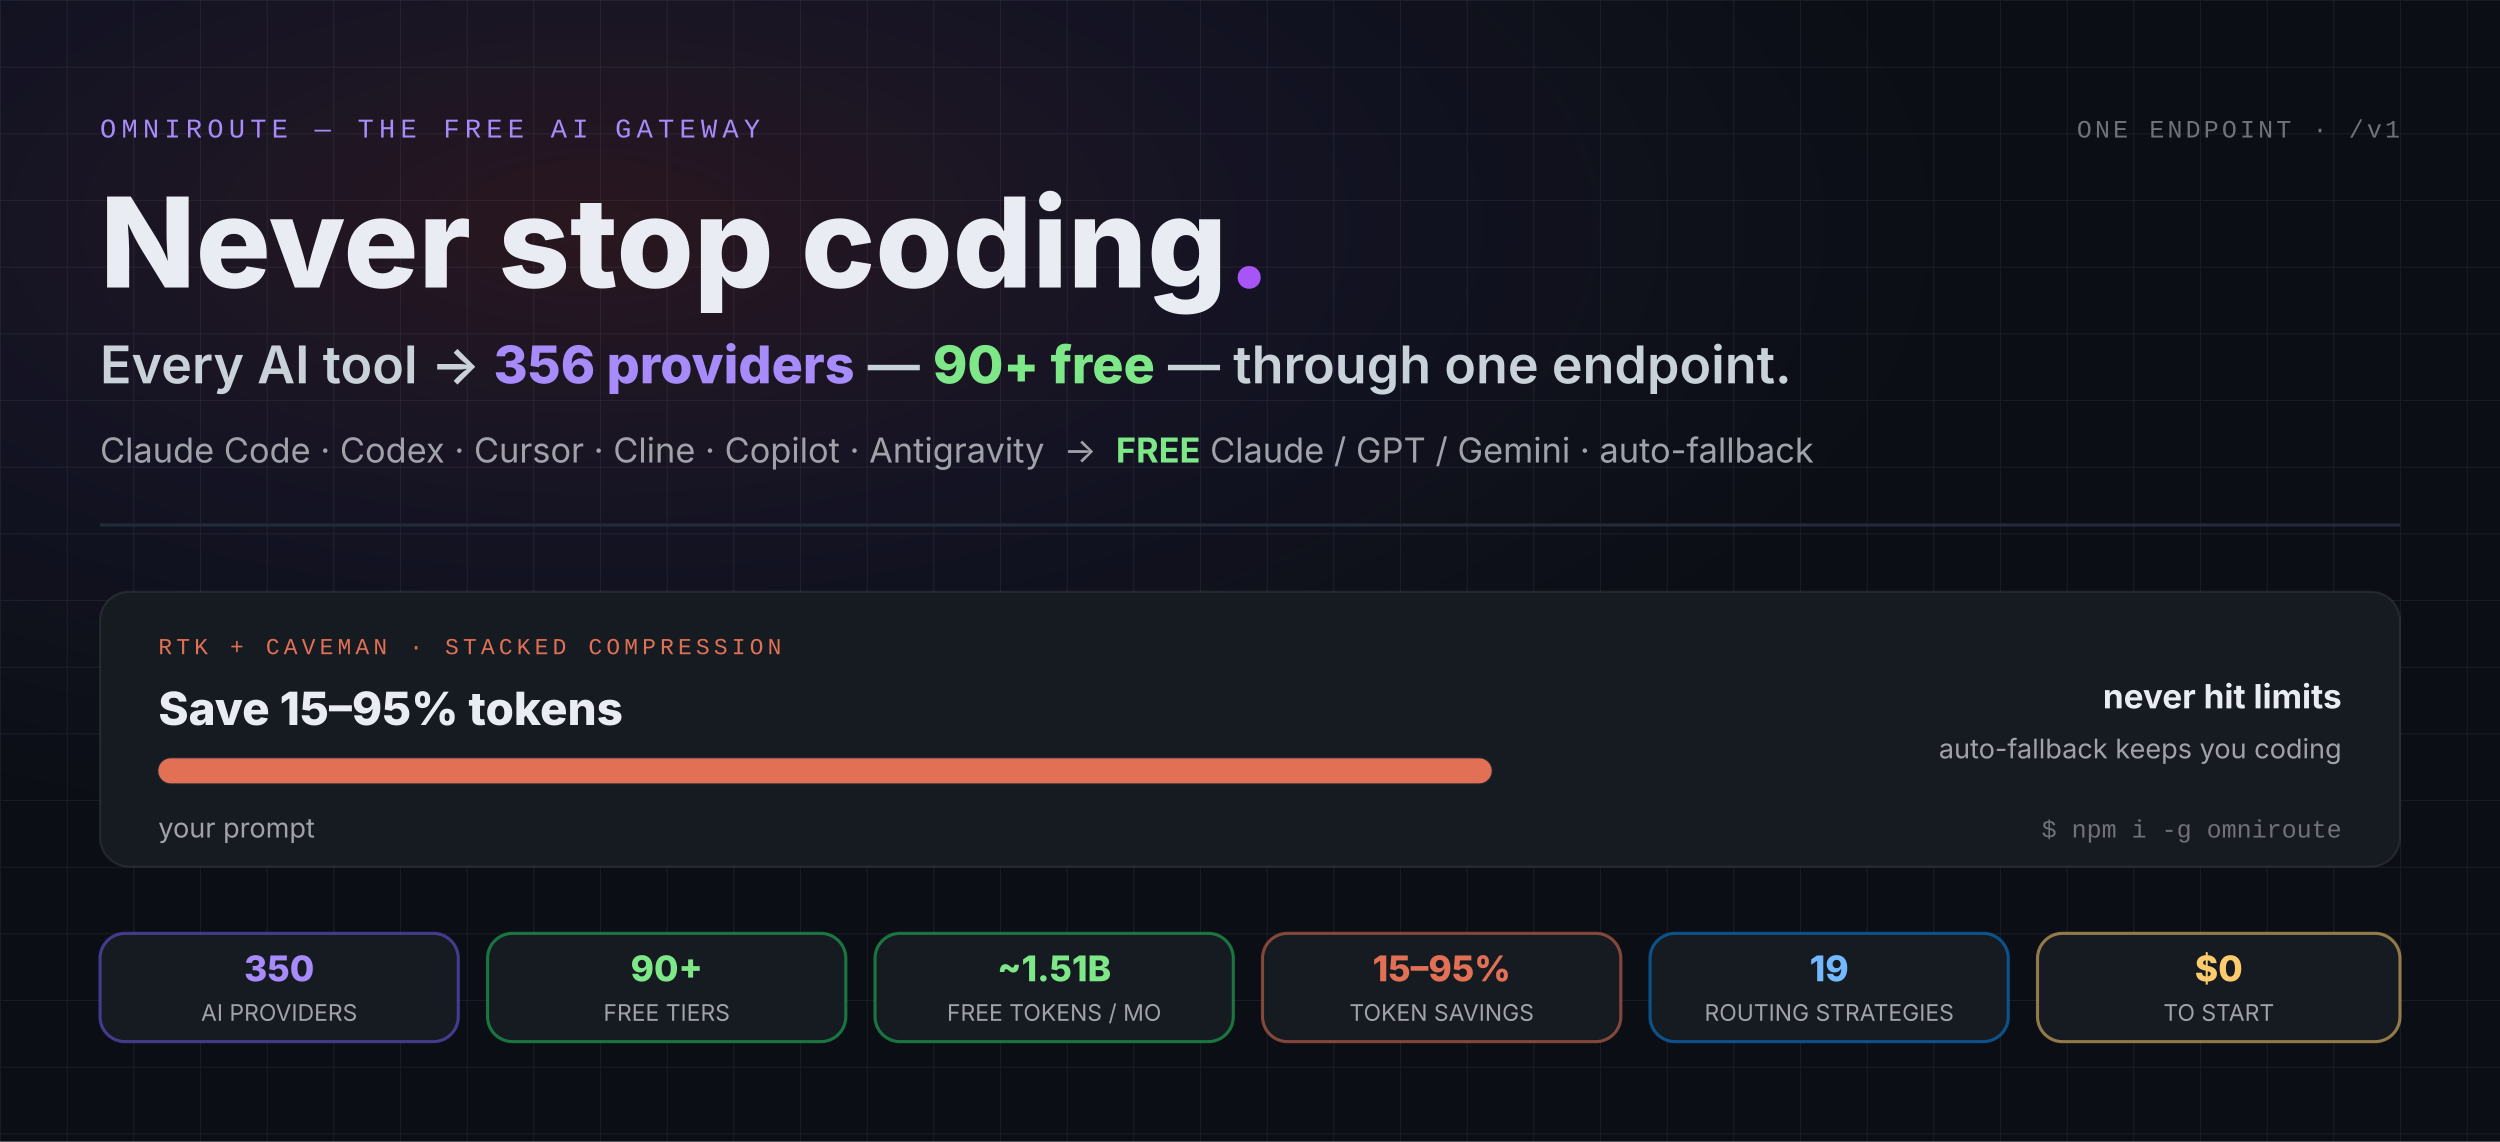
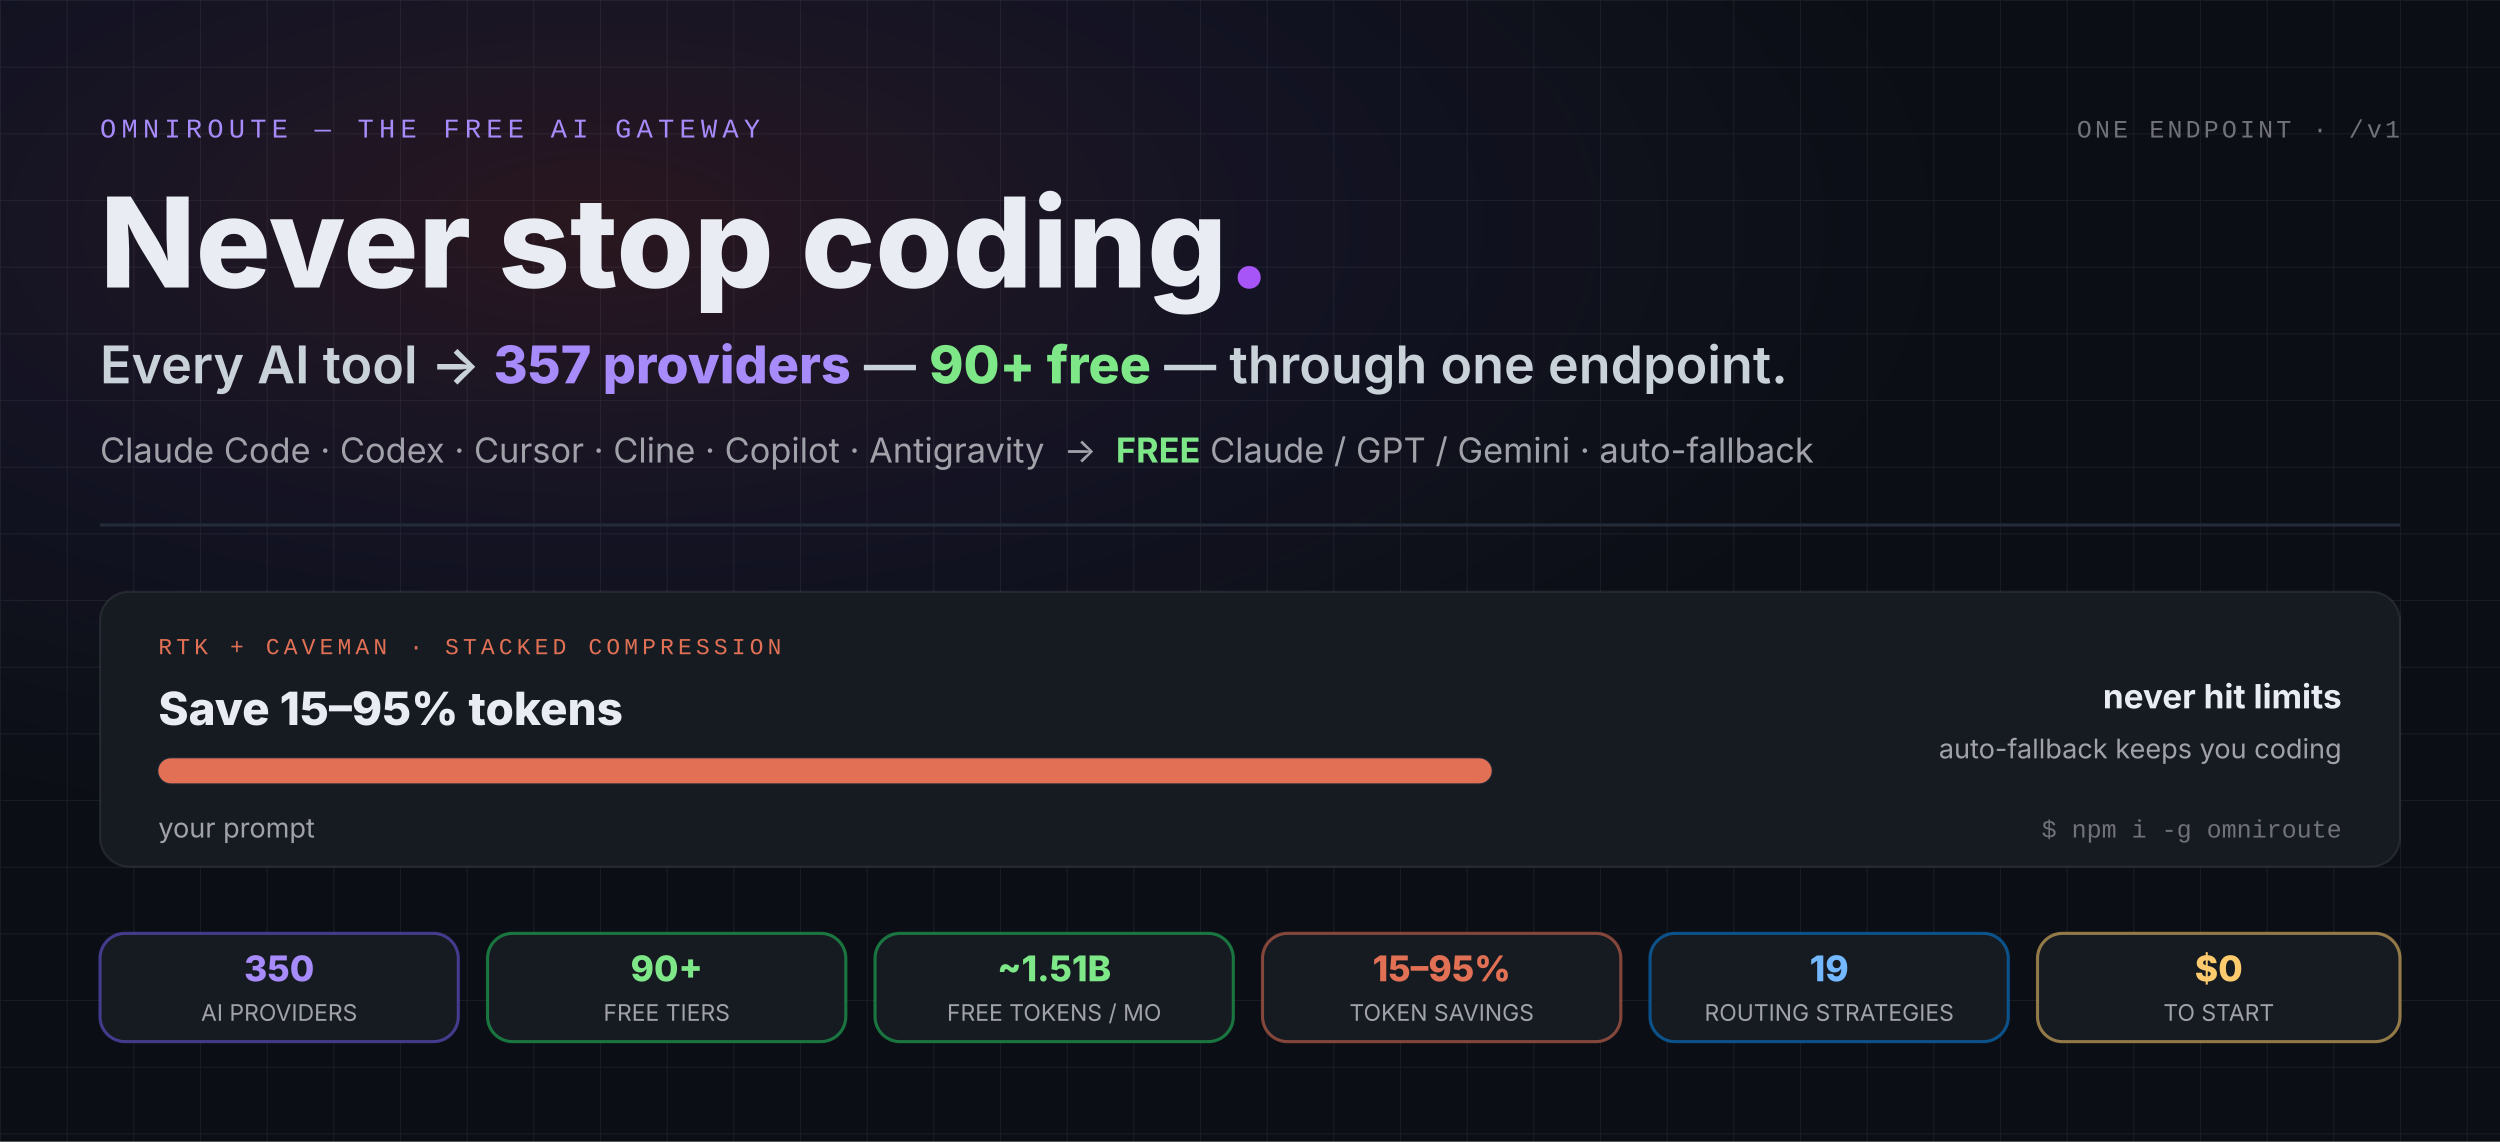
- <svg xmlns="http://www.w3.org/2000/svg" viewBox="0 0 1200 548" role="img" aria-label="OmniRoute hero: Never stop coding. Every AI tool to 356 providers — 90+ free — through one endpoint. Claude Code, Codex, Cursor, Cline, Copilot and Antigravity into free Claude, GPT and Gemini with auto-fallback. RTK + Caveman stacked compression saves 15 to 95 percent of tokens — about 89 percent average on tool-heavy sessions — so you never hit limits. Stats: 356 AI providers, 90+ free tiers, about 1.51B free tokens per month, 15 to 95 percent token savings, 19 routing strategies, zero dollars to start.">
+ <svg xmlns="http://www.w3.org/2000/svg" viewBox="0 0 1200 548" role="img" aria-label="OmniRoute hero: Never stop coding. Every AI tool to 357 providers — 90+ free — through one endpoint. Claude Code, Codex, Cursor, Cline, Copilot and Antigravity into free Claude, GPT and Gemini with auto-fallback. RTK + Caveman stacked compression saves 15 to 95 percent of tokens — about 89 percent average on tool-heavy sessions — so you never hit limits. Stats: 357 AI providers, 90+ free tiers, about 1.51B free tokens per month, 15 to 95 percent token savings, 19 routing strategies, zero dollars to start.">
  <defs>
    <pattern id="gridPaperH" width="32" height="32" patternUnits="userSpaceOnUse">
      <path d="M 32 0 L 0 0 0 32" fill="none" stroke="#ffffff" stroke-opacity="0.06" stroke-width="1" />
    </pattern>
    <radialGradient id="bgGlowH" cx="24%" cy="20%" r="55%">
      <stop offset="0%" stop-color="#e54d5e" stop-opacity="0.14" />
      <stop offset="55%" stop-color="#8b5cf6" stop-opacity="0.06" />
      <stop offset="100%" stop-color="#6366f1" stop-opacity="0" />
    </radialGradient>
    <linearGradient id="gradBrandH" x1="0" y1="0" x2="1" y2="1">
      <stop offset="0%" stop-color="#e54d5e" />
      <stop offset="100%" stop-color="#a855f7" />
    </linearGradient>
    <path id="dividerPathH" d="M 48,252 L 1152,252" />
  </defs>
  <rect width="1200" height="548" fill="#0b0e14" />
  <rect width="1200" height="548" fill="url(#gridPaperH)" />
  <rect width="1200" height="548" fill="url(#bgGlowH)" />
  <text x="48" y="66" font-family="Consolas, 'Courier New', monospace" font-size="13" letter-spacing="2.5" fill="#a78bfa">OMNIROUTE — THE FREE AI GATEWAY</text>
  <text x="1152" y="66" text-anchor="end" font-family="Consolas, 'Courier New', monospace" font-size="12" letter-spacing="1.5" fill="#71717a">ONE ENDPOINT · /v1</text>
  <text x="48" y="138" font-family="Inter, 'Segoe UI', Arial, Helvetica, system-ui, sans-serif" font-size="60" font-weight="800" fill="#e9edf3">Never stop coding<tspan fill="#a855f7">.</tspan>
  </text>
-   <text x="48" y="184" font-family="Inter, 'Segoe UI', Arial, Helvetica, system-ui, sans-serif" font-size="25" font-weight="600" fill="#c9d1d9">Every AI tool → <tspan fill="#a78bfa" font-weight="800">356 providers</tspan> — <tspan fill="#7ee787" font-weight="800">90+ free</tspan> — through one endpoint.</text>
+   <text x="48" y="184" font-family="Inter, 'Segoe UI', Arial, Helvetica, system-ui, sans-serif" font-size="25" font-weight="600" fill="#c9d1d9">Every AI tool → <tspan fill="#a78bfa" font-weight="800">357 providers</tspan> — <tspan fill="#7ee787" font-weight="800">90+ free</tspan> — through one endpoint.</text>
  <text x="48" y="222" font-family="Inter, 'Segoe UI', Arial, Helvetica, system-ui, sans-serif" font-size="16.5" fill="#a1a1aa">Claude Code · Codex · Cursor · Cline · Copilot · Antigravity  →  <tspan fill="#7ee787" font-weight="700">FREE</tspan> Claude / GPT / Gemini · auto-fallback</text>
  <line x1="48" y1="252" x2="1152" y2="252" stroke="#232b38" stroke-width="1.5" />
  <circle r="4" fill="url(#gradBrandH)" opacity="0">
    <animateMotion dur="6s" repeatCount="indefinite" keyPoints="0;1" keyTimes="0;1" calcMode="linear">
      <mpath href="#dividerPathH" />
    </animateMotion>
    <animate attributeName="opacity" values="0;0.9;0.9;0" keyTimes="0;0.08;0.6;0.75" dur="6s" repeatCount="indefinite" />
  </circle>
  <g>
    <rect x="48" y="284" width="1104" height="132" rx="14" fill="#161b22" stroke="#ffffff" stroke-opacity="0.08" stroke-width="1" />
    <text x="76" y="314" font-family="Consolas, 'Courier New', monospace" font-size="11" letter-spacing="2" fill="#e17055">RTK + CAVEMAN · STACKED COMPRESSION</text>
    <text x="76" y="348" font-family="Inter, 'Segoe UI', Arial, Helvetica, system-ui, sans-serif" font-size="22" font-weight="800" fill="#e9edf3">Save 15–95% tokens</text>
    <rect x="76" y="364" width="640" height="12" rx="6" fill="#0b0e14" stroke="#232b38" stroke-width="1" />
    <rect x="76" y="364" width="640" height="12" rx="6" fill="#e17055">
      <animate attributeName="width" values="640;640;70;70;640" keyTimes="0;0.12;0.5;0.88;1" dur="8s" repeatCount="indefinite" calcMode="spline" keySplines="0.4 0 0.2 1;0.4 0 0.2 1;0.4 0 0.2 1;0.4 0 0.2 1" />
    </rect>
    <text x="76" y="402" font-family="Inter, 'Segoe UI', Arial, Helvetica, system-ui, sans-serif" font-size="13" fill="#a1a1aa">your prompt
      <animate attributeName="opacity" values="1;1;0;0;1" keyTimes="0;0.12;0.35;0.88;1" dur="8s" repeatCount="indefinite" calcMode="discrete" />
    </text>
    <text x="76" y="402" font-family="Inter, 'Segoe UI', Arial, Helvetica, system-ui, sans-serif" font-size="13" font-weight="700" fill="#e17055" opacity="0">−89% avg on tool-heavy sessions
      <animate attributeName="opacity" values="0;0;1;1;0" keyTimes="0;0.35;0.36;0.88;1" dur="8s" repeatCount="indefinite" calcMode="discrete" />
    </text>
    <text x="1124" y="340" text-anchor="end" font-family="Inter, 'Segoe UI', Arial, Helvetica, system-ui, sans-serif" font-size="16" font-weight="700" fill="#e9edf3">never hit limits</text>
    <text x="1124" y="364" text-anchor="end" font-family="Inter, 'Segoe UI', Arial, Helvetica, system-ui, sans-serif" font-size="13" fill="#a1a1aa">auto-fallback keeps you coding</text>
    <text x="1124" y="402" text-anchor="end" font-family="Consolas, 'Courier New', monospace" font-size="12" fill="#71717a">$ npm i -g omniroute</text>
  </g>
  <g font-family="Inter, 'Segoe UI', Arial, Helvetica, system-ui, sans-serif" text-anchor="middle">
    <rect x="48" y="448" width="172" height="52" rx="12" fill="#161b22" stroke="#6c5ce7" stroke-opacity="0.55" stroke-width="1.5" />
    <text x="134" y="471" font-size="17" font-weight="800" fill="#a78bfa">350</text>
    <text x="134" y="490" font-size="11" fill="#a1a1aa">AI PROVIDERS</text>
    <rect x="234" y="448" width="172" height="52" rx="12" fill="#161b22" stroke="#22c55e" stroke-opacity="0.55" stroke-width="1.5" />
    <text x="320" y="471" font-size="17" font-weight="800" fill="#7ee787">90+</text>
    <text x="320" y="490" font-size="11" fill="#a1a1aa">FREE TIERS</text>
    <rect x="420" y="448" width="172" height="52" rx="12" fill="#161b22" stroke="#22c55e" stroke-opacity="0.55" stroke-width="1.5" />
    <text x="506" y="471" font-size="17" font-weight="800" fill="#7ee787">~1.51B</text>
    <text x="506" y="490" font-size="11" fill="#a1a1aa">FREE TOKENS / MO</text>
    <rect x="606" y="448" width="172" height="52" rx="12" fill="#161b22" stroke="#e17055" stroke-opacity="0.55" stroke-width="1.5" />
    <text x="692" y="471" font-size="17" font-weight="800" fill="#e17055">15–95%</text>
    <text x="692" y="490" font-size="11" fill="#a1a1aa">TOKEN SAVINGS</text>
    <rect x="792" y="448" width="172" height="52" rx="12" fill="#161b22" stroke="#0984e3" stroke-opacity="0.55" stroke-width="1.5" />
    <text x="878" y="471" font-size="17" font-weight="800" fill="#74b9ff">19</text>
    <text x="878" y="490" font-size="11" fill="#a1a1aa">ROUTING STRATEGIES</text>
    <rect x="978" y="448" width="174" height="52" rx="12" fill="#161b22" stroke="#fdcb6e" stroke-opacity="0.55" stroke-width="1.5" />
    <text x="1065" y="471" font-size="17" font-weight="800" fill="#fdcb6e">$0</text>
    <text x="1065" y="490" font-size="11" fill="#a1a1aa">TO START</text>
  </g>
</svg>
